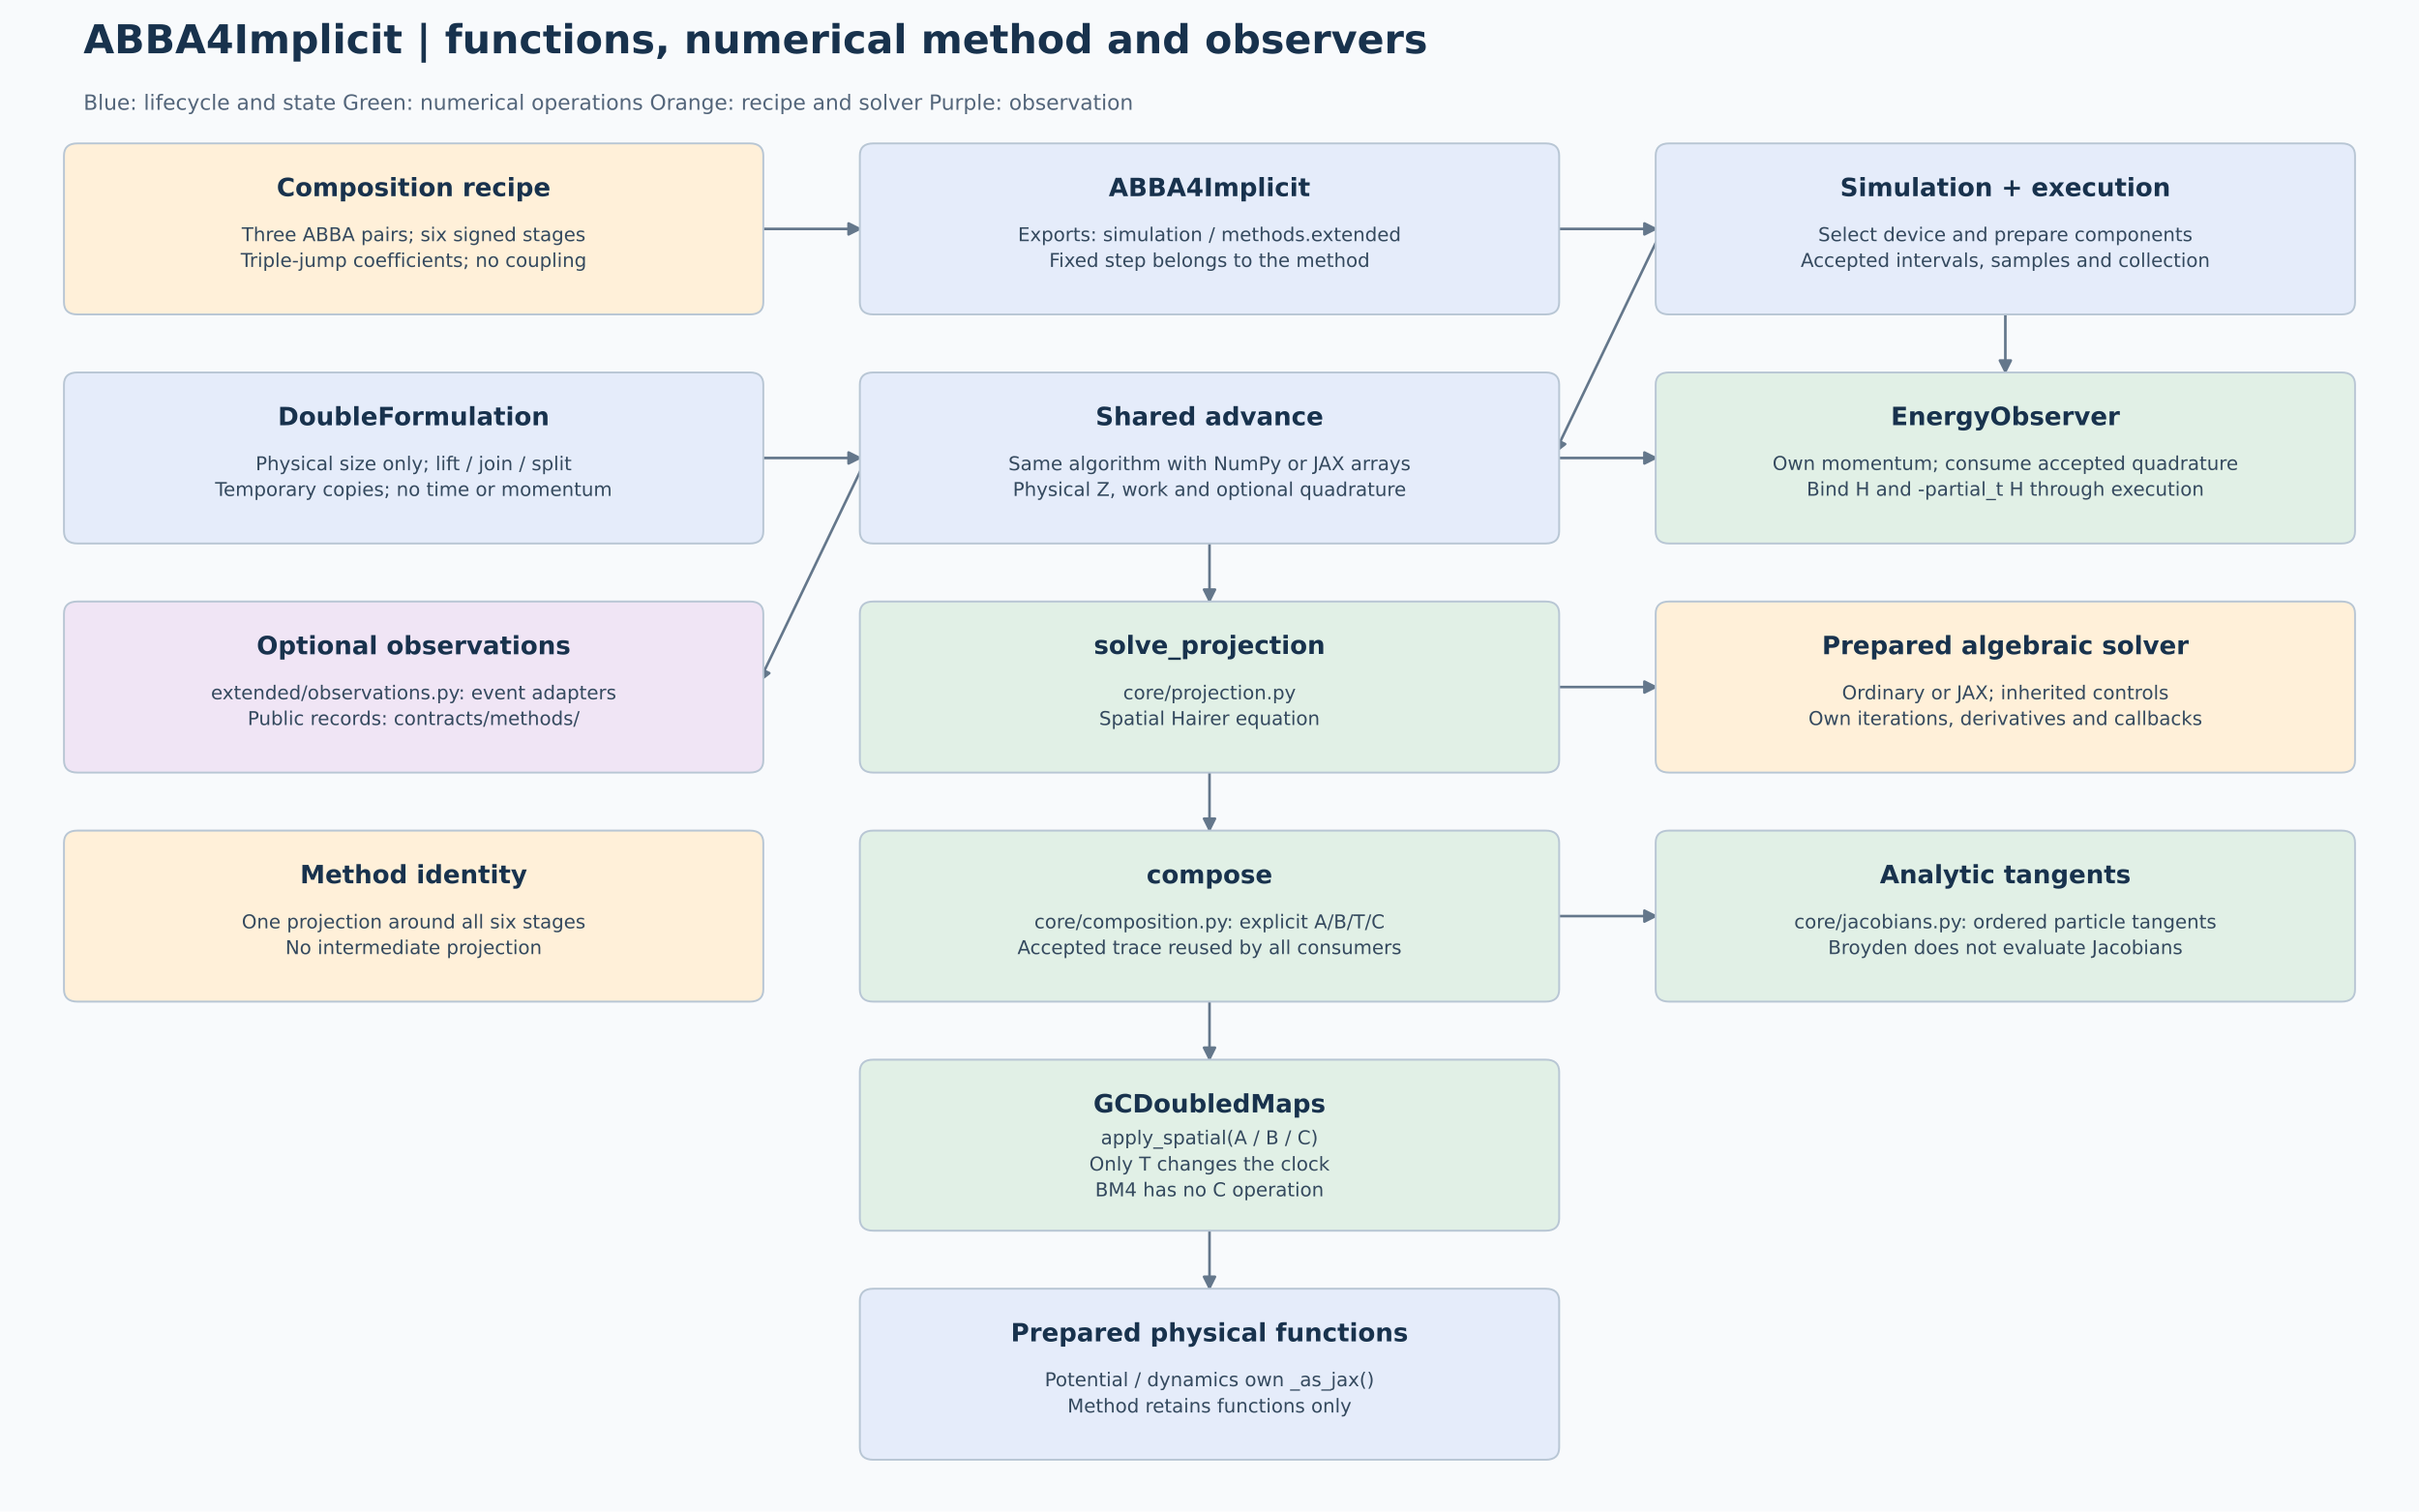
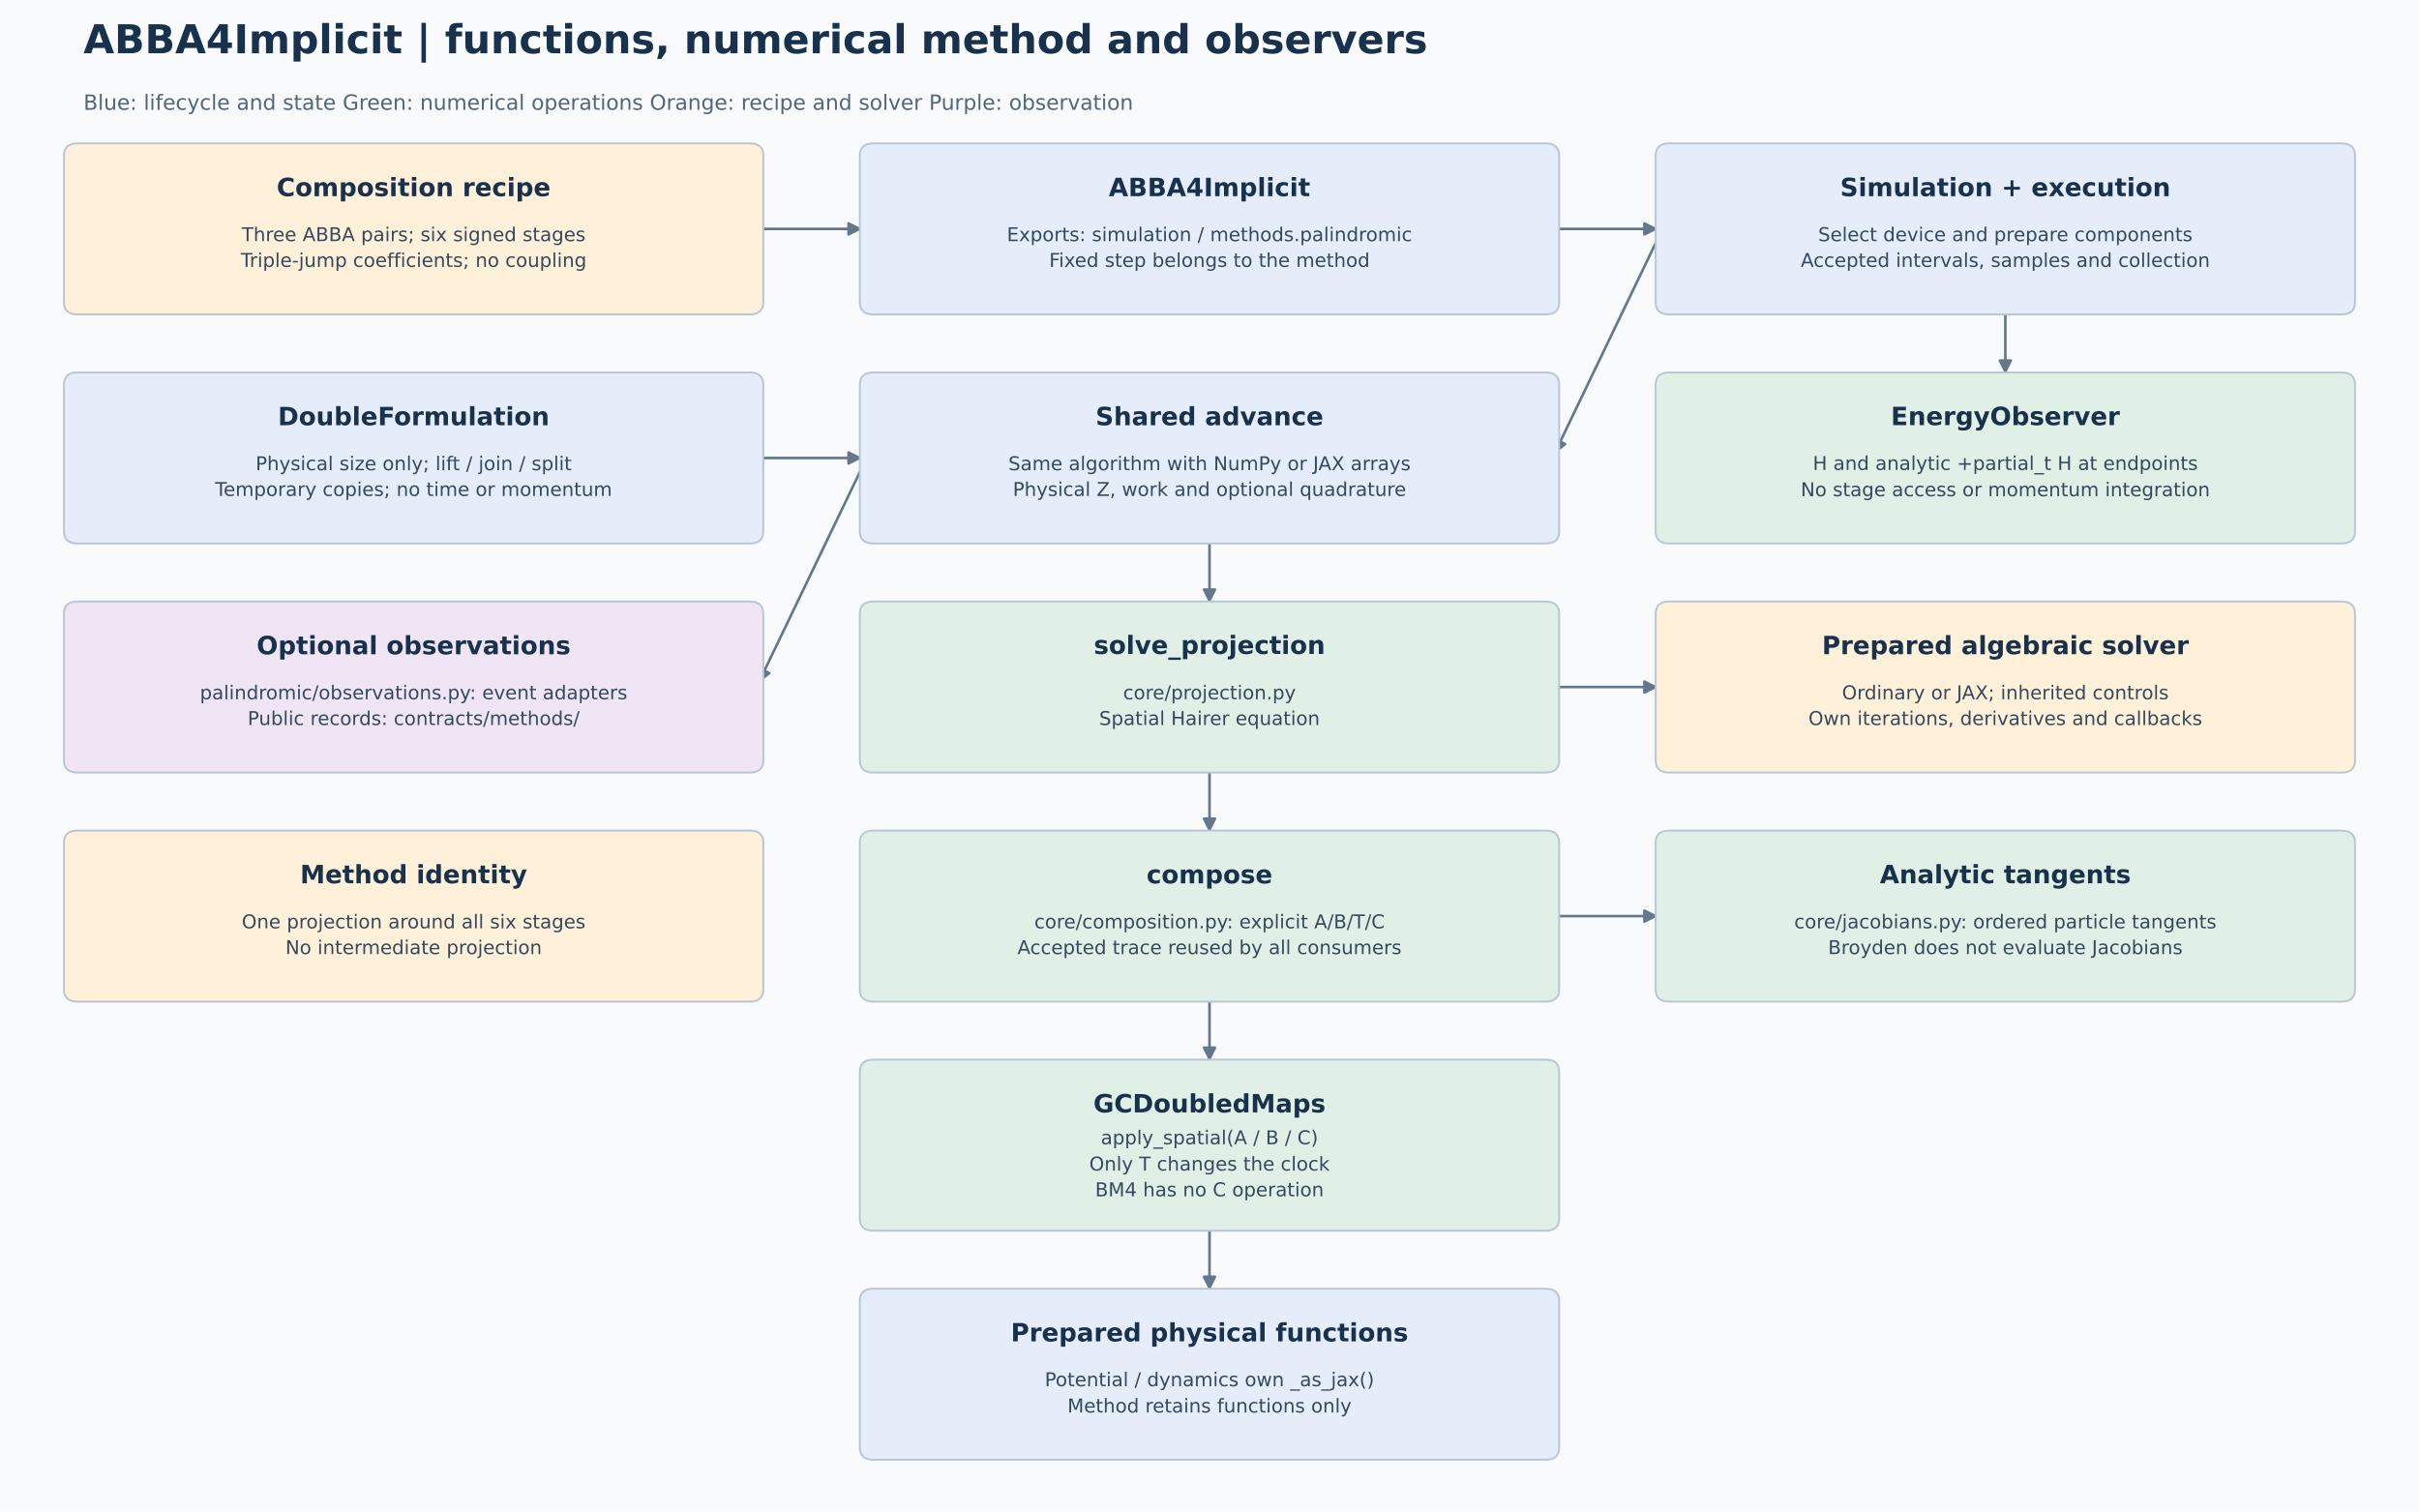
<svg xmlns="http://www.w3.org/2000/svg" width="1152pt" height="720pt" viewBox="0 0 1152 720" version="1.1">
  <defs>
    <style type="text/css">*{stroke-linejoin: round; stroke-linecap: butt}</style>
  </defs>
  <g id="figure_1">
    <g id="patch_1">
      <path d="M 0 720 L 1152 720 L 1152 0 L 0 0 z " style="fill: #f8fafc" />
    </g>
    <g id="axes_1">
      <g id="patch_2">
        <path d="M 362.288 109.039 Q 386.497 109.039 409.309 109.039 " clip-path="url(#pb098db616b)" style="fill: none; stroke: #64778b; stroke-width: 1.25; stroke-linecap: round" />
        <path d="M 404.109 106.439 L 409.309 109.039 L 404.109 111.639 z " clip-path="url(#pb098db616b)" style="fill: #64778b; stroke: #64778b; stroke-width: 1.25; stroke-linecap: round" />
      </g>
      <g id="patch_3">
        <path d="M 741.296 109.039 Q 765.505 109.039 788.317 109.039 " clip-path="url(#pb098db616b)" style="fill: none; stroke: #64778b; stroke-width: 1.25; stroke-linecap: round" />
        <path d="M 783.117 106.439 L 788.317 109.039 L 783.117 111.639 z " clip-path="url(#pb098db616b)" style="fill: #64778b; stroke: #64778b; stroke-width: 1.25; stroke-linecap: round" />
      </g>
      <g id="patch_4">
        <path d="M 790.847 110.841 Q 765.505 163.594 740.768 215.088 " clip-path="url(#pb098db616b)" style="fill: none; stroke: #64778b; stroke-width: 1.25; stroke-linecap: round" />
        <path d="M 745.363 211.527 L 740.768 215.088 L 740.676 209.275 z " clip-path="url(#pb098db616b)" style="fill: #64778b; stroke: #64778b; stroke-width: 1.25; stroke-linecap: round" />
      </g>
      <g id="patch_5">
        <path d="M 362.288 218.153 Q 386.497 218.153 409.309 218.153 " clip-path="url(#pb098db616b)" style="fill: none; stroke: #64778b; stroke-width: 1.25; stroke-linecap: round" />
        <path d="M 404.109 215.553 L 409.309 218.153 L 404.109 220.753 z " clip-path="url(#pb098db616b)" style="fill: #64778b; stroke: #64778b; stroke-width: 1.25; stroke-linecap: round" />
      </g>
      <g id="patch_6">
        <path d="M 576 257.976 Q 576 272.707 576 286.041 " clip-path="url(#pb098db616b)" style="fill: none; stroke: #64778b; stroke-width: 1.25; stroke-linecap: round" />
        <path d="M 578.6 280.841 L 576 286.041 L 573.4 280.841 z " clip-path="url(#pb098db616b)" style="fill: #64778b; stroke: #64778b; stroke-width: 1.25; stroke-linecap: round" />
      </g>
      <g id="patch_7">
        <path d="M 955.008 148.863 Q 955.008 163.594 955.008 176.928 " clip-path="url(#pb098db616b)" style="fill: none; stroke: #64778b; stroke-width: 1.25; stroke-linecap: round" />
        <path d="M 957.608 171.728 L 955.008 176.928 L 952.408 171.728 z " clip-path="url(#pb098db616b)" style="fill: #64778b; stroke: #64778b; stroke-width: 1.25; stroke-linecap: round" />
      </g>
      <g id="patch_8">
-         <path d="M 741.296 218.153 Q 765.505 218.153 788.317 218.153 " clip-path="url(#pb098db616b)" style="fill: none; stroke: #64778b; stroke-width: 1.25; stroke-linecap: round" />
-         <path d="M 783.117 215.553 L 788.317 218.153 L 783.117 220.753 z " clip-path="url(#pb098db616b)" style="fill: #64778b; stroke: #64778b; stroke-width: 1.25; stroke-linecap: round" />
-       </g>
-       <g id="patch_9">
        <path d="M 411.839 219.954 Q 386.497 272.708 361.76 324.202 " clip-path="url(#pb098db616b)" style="fill: none; stroke: #64778b; stroke-width: 1.25; stroke-linecap: round" />
        <path d="M 366.355 320.64 L 361.76 324.202 L 361.668 318.389 z " clip-path="url(#pb098db616b)" style="fill: #64778b; stroke: #64778b; stroke-width: 1.25; stroke-linecap: round" />
      </g>
-       <g id="patch_10">
+       <g id="patch_9">
        <path d="M 576 367.089 Q 576 381.821 576 395.155 " clip-path="url(#pb098db616b)" style="fill: none; stroke: #64778b; stroke-width: 1.25; stroke-linecap: round" />
        <path d="M 578.6 389.955 L 576 395.155 L 573.4 389.955 z " clip-path="url(#pb098db616b)" style="fill: #64778b; stroke: #64778b; stroke-width: 1.25; stroke-linecap: round" />
      </g>
-       <g id="patch_11">
+       <g id="patch_10">
        <path d="M 741.296 327.266 Q 765.505 327.266 788.317 327.266 " clip-path="url(#pb098db616b)" style="fill: none; stroke: #64778b; stroke-width: 1.25; stroke-linecap: round" />
        <path d="M 783.117 324.666 L 788.317 327.266 L 783.117 329.866 z " clip-path="url(#pb098db616b)" style="fill: #64778b; stroke: #64778b; stroke-width: 1.25; stroke-linecap: round" />
      </g>
-       <g id="patch_12">
+       <g id="patch_11">
        <path d="M 741.296 436.379 Q 765.505 436.379 788.317 436.379 " clip-path="url(#pb098db616b)" style="fill: none; stroke: #64778b; stroke-width: 1.25; stroke-linecap: round" />
        <path d="M 783.117 433.779 L 788.317 436.379 L 783.117 438.979 z " clip-path="url(#pb098db616b)" style="fill: #64778b; stroke: #64778b; stroke-width: 1.25; stroke-linecap: round" />
      </g>
-       <g id="patch_13">
+       <g id="patch_12">
        <path d="M 576 476.203 Q 576 490.934 576 504.268 " clip-path="url(#pb098db616b)" style="fill: none; stroke: #64778b; stroke-width: 1.25; stroke-linecap: round" />
        <path d="M 578.6 499.068 L 576 504.268 L 573.4 499.068 z " clip-path="url(#pb098db616b)" style="fill: #64778b; stroke: #64778b; stroke-width: 1.25; stroke-linecap: round" />
      </g>
-       <g id="patch_14">
+       <g id="patch_13">
        <path d="M 576 585.316 Q 576 600.048 576 613.382 " clip-path="url(#pb098db616b)" style="fill: none; stroke: #64778b; stroke-width: 1.25; stroke-linecap: round" />
        <path d="M 578.6 608.182 L 576 613.382 L 573.4 608.182 z " clip-path="url(#pb098db616b)" style="fill: #64778b; stroke: #64778b; stroke-width: 1.25; stroke-linecap: round" />
      </g>
+       <g id="patch_14">
+         <path d="M 36.922 149.775 L 357.062 149.775 Q 363.514 149.775 363.514 143.955 L 363.514 74.123 Q 363.514 68.304 357.062 68.304 L 36.922 68.304 Q 30.47 68.304 30.47 74.123 L 30.47 143.955 Q 30.47 149.775 36.922 149.775 z " clip-path="url(#pb098db616b)" style="fill: #fff0d9; stroke: #b8c6d4; stroke-width: 0.9; stroke-linejoin: miter" />
+       </g>
      <g id="patch_15">
-         <path d="M 36.922 149.775 L 357.062 149.775 Q 363.514 149.775 363.514 143.955 L 363.514 74.123 Q 363.514 68.304 357.062 68.304 L 36.922 68.304 Q 30.47 68.304 30.47 74.123 L 30.47 143.955 Q 30.47 149.775 36.922 149.775 z " clip-path="url(#pb098db616b)" style="fill: #fff0d9; stroke: #b8c6d4; stroke-width: 0.9; stroke-linejoin: miter" />
+         <path d="M 415.93 149.775 L 736.07 149.775 Q 742.522 149.775 742.522 143.955 L 742.522 74.123 Q 742.522 68.304 736.07 68.304 L 415.93 68.304 Q 409.478 68.304 409.478 74.123 L 409.478 143.955 Q 409.478 149.775 415.93 149.775 z " clip-path="url(#pb098db616b)" style="fill: #e5ecfa; stroke: #b8c6d4; stroke-width: 0.9; stroke-linejoin: miter" />
      </g>
      <g id="patch_16">
-         <path d="M 415.93 149.775 L 736.07 149.775 Q 742.522 149.775 742.522 143.955 L 742.522 74.123 Q 742.522 68.304 736.07 68.304 L 415.93 68.304 Q 409.478 68.304 409.478 74.123 L 409.478 143.955 Q 409.478 149.775 415.93 149.775 z " clip-path="url(#pb098db616b)" style="fill: #e5ecfa; stroke: #b8c6d4; stroke-width: 0.9; stroke-linejoin: miter" />
+         <path d="M 794.938 149.775 L 1115.078 149.775 Q 1121.53 149.775 1121.53 143.955 L 1121.53 74.123 Q 1121.53 68.304 1115.078 68.304 L 794.938 68.304 Q 788.486 68.304 788.486 74.123 L 788.486 143.955 Q 788.486 149.775 794.938 149.775 z " clip-path="url(#pb098db616b)" style="fill: #e5ecfa; stroke: #b8c6d4; stroke-width: 0.9; stroke-linejoin: miter" />
      </g>
      <g id="patch_17">
-         <path d="M 794.938 149.775 L 1115.078 149.775 Q 1121.53 149.775 1121.53 143.955 L 1121.53 74.123 Q 1121.53 68.304 1115.078 68.304 L 794.938 68.304 Q 788.486 68.304 788.486 74.123 L 788.486 143.955 Q 788.486 149.775 794.938 149.775 z " clip-path="url(#pb098db616b)" style="fill: #e5ecfa; stroke: #b8c6d4; stroke-width: 0.9; stroke-linejoin: miter" />
+         <path d="M 36.922 258.888 L 357.062 258.888 Q 363.514 258.888 363.514 253.069 L 363.514 183.236 Q 363.514 177.417 357.062 177.417 L 36.922 177.417 Q 30.47 177.417 30.47 183.236 L 30.47 253.069 Q 30.47 258.888 36.922 258.888 z " clip-path="url(#pb098db616b)" style="fill: #e5ecfa; stroke: #b8c6d4; stroke-width: 0.9; stroke-linejoin: miter" />
      </g>
      <g id="patch_18">
-         <path d="M 36.922 258.888 L 357.062 258.888 Q 363.514 258.888 363.514 253.069 L 363.514 183.236 Q 363.514 177.417 357.062 177.417 L 36.922 177.417 Q 30.47 177.417 30.47 183.236 L 30.47 253.069 Q 30.47 258.888 36.922 258.888 z " clip-path="url(#pb098db616b)" style="fill: #e5ecfa; stroke: #b8c6d4; stroke-width: 0.9; stroke-linejoin: miter" />
+         <path d="M 415.93 258.888 L 736.07 258.888 Q 742.522 258.888 742.522 253.069 L 742.522 183.236 Q 742.522 177.417 736.07 177.417 L 415.93 177.417 Q 409.478 177.417 409.478 183.236 L 409.478 253.069 Q 409.478 258.888 415.93 258.888 z " clip-path="url(#pb098db616b)" style="fill: #e5ecfa; stroke: #b8c6d4; stroke-width: 0.9; stroke-linejoin: miter" />
      </g>
      <g id="patch_19">
-         <path d="M 415.93 258.888 L 736.07 258.888 Q 742.522 258.888 742.522 253.069 L 742.522 183.236 Q 742.522 177.417 736.07 177.417 L 415.93 177.417 Q 409.478 177.417 409.478 183.236 L 409.478 253.069 Q 409.478 258.888 415.93 258.888 z " clip-path="url(#pb098db616b)" style="fill: #e5ecfa; stroke: #b8c6d4; stroke-width: 0.9; stroke-linejoin: miter" />
+         <path d="M 794.938 258.888 L 1115.078 258.888 Q 1121.53 258.888 1121.53 253.069 L 1121.53 183.236 Q 1121.53 177.417 1115.078 177.417 L 794.938 177.417 Q 788.486 177.417 788.486 183.236 L 788.486 253.069 Q 788.486 258.888 794.938 258.888 z " clip-path="url(#pb098db616b)" style="fill: #e1f0e6; stroke: #b8c6d4; stroke-width: 0.9; stroke-linejoin: miter" />
      </g>
      <g id="patch_20">
-         <path d="M 794.938 258.888 L 1115.078 258.888 Q 1121.53 258.888 1121.53 253.069 L 1121.53 183.236 Q 1121.53 177.417 1115.078 177.417 L 794.938 177.417 Q 788.486 177.417 788.486 183.236 L 788.486 253.069 Q 788.486 258.888 794.938 258.888 z " clip-path="url(#pb098db616b)" style="fill: #e1f0e6; stroke: #b8c6d4; stroke-width: 0.9; stroke-linejoin: miter" />
+         <path d="M 36.922 368.002 L 357.062 368.002 Q 363.514 368.002 363.514 362.182 L 363.514 292.35 Q 363.514 286.53 357.062 286.53 L 36.922 286.53 Q 30.47 286.53 30.47 292.35 L 30.47 362.182 Q 30.47 368.002 36.922 368.002 z " clip-path="url(#pb098db616b)" style="fill: #f0e5f5; stroke: #b8c6d4; stroke-width: 0.9; stroke-linejoin: miter" />
      </g>
      <g id="patch_21">
-         <path d="M 36.922 368.002 L 357.062 368.002 Q 363.514 368.002 363.514 362.182 L 363.514 292.35 Q 363.514 286.53 357.062 286.53 L 36.922 286.53 Q 30.47 286.53 30.47 292.35 L 30.47 362.182 Q 30.47 368.002 36.922 368.002 z " clip-path="url(#pb098db616b)" style="fill: #f0e5f5; stroke: #b8c6d4; stroke-width: 0.9; stroke-linejoin: miter" />
+         <path d="M 415.93 368.002 L 736.07 368.002 Q 742.522 368.002 742.522 362.182 L 742.522 292.35 Q 742.522 286.53 736.07 286.53 L 415.93 286.53 Q 409.478 286.53 409.478 292.35 L 409.478 362.182 Q 409.478 368.002 415.93 368.002 z " clip-path="url(#pb098db616b)" style="fill: #e1f0e6; stroke: #b8c6d4; stroke-width: 0.9; stroke-linejoin: miter" />
      </g>
      <g id="patch_22">
-         <path d="M 415.93 368.002 L 736.07 368.002 Q 742.522 368.002 742.522 362.182 L 742.522 292.35 Q 742.522 286.53 736.07 286.53 L 415.93 286.53 Q 409.478 286.53 409.478 292.35 L 409.478 362.182 Q 409.478 368.002 415.93 368.002 z " clip-path="url(#pb098db616b)" style="fill: #e1f0e6; stroke: #b8c6d4; stroke-width: 0.9; stroke-linejoin: miter" />
+         <path d="M 794.938 368.002 L 1115.078 368.002 Q 1121.53 368.002 1121.53 362.182 L 1121.53 292.35 Q 1121.53 286.53 1115.078 286.53 L 794.938 286.53 Q 788.486 286.53 788.486 292.35 L 788.486 362.182 Q 788.486 368.002 794.938 368.002 z " clip-path="url(#pb098db616b)" style="fill: #fff0d9; stroke: #b8c6d4; stroke-width: 0.9; stroke-linejoin: miter" />
      </g>
      <g id="patch_23">
-         <path d="M 794.938 368.002 L 1115.078 368.002 Q 1121.53 368.002 1121.53 362.182 L 1121.53 292.35 Q 1121.53 286.53 1115.078 286.53 L 794.938 286.53 Q 788.486 286.53 788.486 292.35 L 788.486 362.182 Q 788.486 368.002 794.938 368.002 z " clip-path="url(#pb098db616b)" style="fill: #fff0d9; stroke: #b8c6d4; stroke-width: 0.9; stroke-linejoin: miter" />
+         <path d="M 36.922 477.115 L 357.062 477.115 Q 363.514 477.115 363.514 471.296 L 363.514 401.463 Q 363.514 395.644 357.062 395.644 L 36.922 395.644 Q 30.47 395.644 30.47 401.463 L 30.47 471.296 Q 30.47 477.115 36.922 477.115 z " clip-path="url(#pb098db616b)" style="fill: #fff0d9; stroke: #b8c6d4; stroke-width: 0.9; stroke-linejoin: miter" />
      </g>
      <g id="patch_24">
-         <path d="M 36.922 477.115 L 357.062 477.115 Q 363.514 477.115 363.514 471.296 L 363.514 401.463 Q 363.514 395.644 357.062 395.644 L 36.922 395.644 Q 30.47 395.644 30.47 401.463 L 30.47 471.296 Q 30.47 477.115 36.922 477.115 z " clip-path="url(#pb098db616b)" style="fill: #fff0d9; stroke: #b8c6d4; stroke-width: 0.9; stroke-linejoin: miter" />
+         <path d="M 415.93 477.115 L 736.07 477.115 Q 742.522 477.115 742.522 471.296 L 742.522 401.463 Q 742.522 395.644 736.07 395.644 L 415.93 395.644 Q 409.478 395.644 409.478 401.463 L 409.478 471.296 Q 409.478 477.115 415.93 477.115 z " clip-path="url(#pb098db616b)" style="fill: #e1f0e6; stroke: #b8c6d4; stroke-width: 0.9; stroke-linejoin: miter" />
      </g>
      <g id="patch_25">
-         <path d="M 415.93 477.115 L 736.07 477.115 Q 742.522 477.115 742.522 471.296 L 742.522 401.463 Q 742.522 395.644 736.07 395.644 L 415.93 395.644 Q 409.478 395.644 409.478 401.463 L 409.478 471.296 Q 409.478 477.115 415.93 477.115 z " clip-path="url(#pb098db616b)" style="fill: #e1f0e6; stroke: #b8c6d4; stroke-width: 0.9; stroke-linejoin: miter" />
+         <path d="M 794.938 477.115 L 1115.078 477.115 Q 1121.53 477.115 1121.53 471.296 L 1121.53 401.463 Q 1121.53 395.644 1115.078 395.644 L 794.938 395.644 Q 788.486 395.644 788.486 401.463 L 788.486 471.296 Q 788.486 477.115 794.938 477.115 z " clip-path="url(#pb098db616b)" style="fill: #e1f0e6; stroke: #b8c6d4; stroke-width: 0.9; stroke-linejoin: miter" />
      </g>
      <g id="patch_26">
-         <path d="M 794.938 477.115 L 1115.078 477.115 Q 1121.53 477.115 1121.53 471.296 L 1121.53 401.463 Q 1121.53 395.644 1115.078 395.644 L 794.938 395.644 Q 788.486 395.644 788.486 401.463 L 788.486 471.296 Q 788.486 477.115 794.938 477.115 z " clip-path="url(#pb098db616b)" style="fill: #e1f0e6; stroke: #b8c6d4; stroke-width: 0.9; stroke-linejoin: miter" />
+         <path d="M 415.93 586.228 L 736.07 586.228 Q 742.522 586.228 742.522 580.409 L 742.522 510.576 Q 742.522 504.757 736.07 504.757 L 415.93 504.757 Q 409.478 504.757 409.478 510.576 L 409.478 580.409 Q 409.478 586.228 415.93 586.228 z " clip-path="url(#pb098db616b)" style="fill: #e1f0e6; stroke: #b8c6d4; stroke-width: 0.9; stroke-linejoin: miter" />
      </g>
      <g id="patch_27">
-         <path d="M 415.93 586.228 L 736.07 586.228 Q 742.522 586.228 742.522 580.409 L 742.522 510.576 Q 742.522 504.757 736.07 504.757 L 415.93 504.757 Q 409.478 504.757 409.478 510.576 L 409.478 580.409 Q 409.478 586.228 415.93 586.228 z " clip-path="url(#pb098db616b)" style="fill: #e1f0e6; stroke: #b8c6d4; stroke-width: 0.9; stroke-linejoin: miter" />
-       </g>
-       <g id="patch_28">
        <path d="M 415.93 695.342 L 736.07 695.342 Q 742.522 695.342 742.522 689.522 L 742.522 619.69 Q 742.522 613.871 736.07 613.871 L 415.93 613.871 Q 409.478 613.871 409.478 619.69 L 409.478 689.522 Q 409.478 695.342 415.93 695.342 z " clip-path="url(#pb098db616b)" style="fill: #e5ecfa; stroke: #b8c6d4; stroke-width: 0.9; stroke-linejoin: miter" />
      </g>
      <g id="text_1">
        <text style="font-weight: 700; font-size: 19px; font-family: 'DejaVu Sans', 'Bitstream Vera Sans', 'Computer Modern Sans Serif', 'Lucida Grande', 'Verdana', 'Geneva', 'Lucid', 'Arial', 'Helvetica', 'Avant Garde', sans-serif; text-anchor: start; fill: #18324d" x="39.744" y="25.386" transform="rotate(-0 39.744 25.38557)">ABBA4Implicit | functions, numerical method and observers</text>
      </g>
      <g id="text_2">
        <text style="font-size: 10px; font-family: 'DejaVu Sans', 'Bitstream Vera Sans', 'Computer Modern Sans Serif', 'Lucida Grande', 'Verdana', 'Geneva', 'Lucid', 'Arial', 'Helvetica', 'Avant Garde', sans-serif; text-anchor: start; fill: #53657a" x="39.744" y="52.3" transform="rotate(-0 39.744 52.30021)">Blue: lifecycle and state    Green: numerical operations    Orange: recipe and solver    Purple: observation</text>
      </g>
      <g id="text_3">
        <text style="font-weight: 700; font-size: 12px; font-family: 'DejaVu Sans', 'Bitstream Vera Sans', 'Computer Modern Sans Serif', 'Lucida Grande', 'Verdana', 'Geneva', 'Lucid', 'Arial', 'Helvetica', 'Avant Garde', sans-serif; text-anchor: middle; fill: #18324d" x="196.992" y="93.437" transform="rotate(-0 196.992 93.43744)">Composition recipe</text>
      </g>
      <g id="text_4">
        <text style="font-size: 9.1px; font-family: 'DejaVu Sans', 'Bitstream Vera Sans', 'Computer Modern Sans Serif', 'Lucida Grande', 'Verdana', 'Geneva', 'Lucid', 'Arial', 'Helvetica', 'Avant Garde', sans-serif; fill: #34495e" transform="translate(115.1261 114.8745)">Three ABBA pairs; six signed stages</text>
        <text style="font-size: 9.1px; font-family: 'DejaVu Sans', 'Bitstream Vera Sans', 'Computer Modern Sans Serif', 'Lucida Grande', 'Verdana', 'Geneva', 'Lucid', 'Arial', 'Helvetica', 'Avant Garde', sans-serif; fill: #34495e" transform="translate(114.6349 127.1389)">Triple-jump coefficients; no coupling</text>
      </g>
      <g id="text_5">
        <text style="font-weight: 700; font-size: 12px; font-family: 'DejaVu Sans', 'Bitstream Vera Sans', 'Computer Modern Sans Serif', 'Lucida Grande', 'Verdana', 'Geneva', 'Lucid', 'Arial', 'Helvetica', 'Avant Garde', sans-serif; text-anchor: middle; fill: #18324d" x="576" y="93.437" transform="rotate(-0 576 93.43744)">ABBA4Implicit</text>
      </g>
      <g id="text_6">
-         <text style="font-size: 9.1px; font-family: 'DejaVu Sans', 'Bitstream Vera Sans', 'Computer Modern Sans Serif', 'Lucida Grande', 'Verdana', 'Geneva', 'Lucid', 'Arial', 'Helvetica', 'Avant Garde', sans-serif; fill: #34495e" transform="translate(484.7689 114.8745)">Exports: simulation / methods.extended</text>
+         <text style="font-size: 9.1px; font-family: 'DejaVu Sans', 'Bitstream Vera Sans', 'Computer Modern Sans Serif', 'Lucida Grande', 'Verdana', 'Geneva', 'Lucid', 'Arial', 'Helvetica', 'Avant Garde', sans-serif; fill: #34495e" transform="translate(479.4988 114.8745)">Exports: simulation / methods.palindromic</text>
        <text style="font-size: 9.1px; font-family: 'DejaVu Sans', 'Bitstream Vera Sans', 'Computer Modern Sans Serif', 'Lucida Grande', 'Verdana', 'Geneva', 'Lucid', 'Arial', 'Helvetica', 'Avant Garde', sans-serif; fill: #34495e" transform="translate(499.6524 127.1389)">Fixed step belongs to the method</text>
      </g>
      <g id="text_7">
        <text style="font-weight: 700; font-size: 12px; font-family: 'DejaVu Sans', 'Bitstream Vera Sans', 'Computer Modern Sans Serif', 'Lucida Grande', 'Verdana', 'Geneva', 'Lucid', 'Arial', 'Helvetica', 'Avant Garde', sans-serif; text-anchor: middle; fill: #18324d" x="955.008" y="93.437" transform="rotate(-0 955.008 93.43744)">Simulation + execution</text>
      </g>
      <g id="text_8">
        <text style="font-size: 9.1px; font-family: 'DejaVu Sans', 'Bitstream Vera Sans', 'Computer Modern Sans Serif', 'Lucida Grande', 'Verdana', 'Geneva', 'Lucid', 'Arial', 'Helvetica', 'Avant Garde', sans-serif; fill: #34495e" transform="translate(865.8671 114.8745)">Select device and prepare components</text>
        <text style="font-size: 9.1px; font-family: 'DejaVu Sans', 'Bitstream Vera Sans', 'Computer Modern Sans Serif', 'Lucida Grande', 'Verdana', 'Geneva', 'Lucid', 'Arial', 'Helvetica', 'Avant Garde', sans-serif; fill: #34495e" transform="translate(857.5598 127.1389)">Accepted intervals, samples and collection</text>
      </g>
      <g id="text_9">
        <text style="font-weight: 700; font-size: 12px; font-family: 'DejaVu Sans', 'Bitstream Vera Sans', 'Computer Modern Sans Serif', 'Lucida Grande', 'Verdana', 'Geneva', 'Lucid', 'Arial', 'Helvetica', 'Avant Garde', sans-serif; text-anchor: middle; fill: #18324d" x="196.992" y="202.551" transform="rotate(-0 196.992 202.5508)">DoubleFormulation</text>
      </g>
      <g id="text_10">
        <text style="font-size: 9.1px; font-family: 'DejaVu Sans', 'Bitstream Vera Sans', 'Computer Modern Sans Serif', 'Lucida Grande', 'Verdana', 'Geneva', 'Lucid', 'Arial', 'Helvetica', 'Avant Garde', sans-serif; fill: #34495e" transform="translate(121.7158 223.9879)">Physical size only; lift / join / split</text>
        <text style="font-size: 9.1px; font-family: 'DejaVu Sans', 'Bitstream Vera Sans', 'Computer Modern Sans Serif', 'Lucida Grande', 'Verdana', 'Geneva', 'Lucid', 'Arial', 'Helvetica', 'Avant Garde', sans-serif; fill: #34495e" transform="translate(102.4565 236.2523)">Temporary copies; no time or momentum</text>
      </g>
      <g id="text_11">
        <text style="font-weight: 700; font-size: 12px; font-family: 'DejaVu Sans', 'Bitstream Vera Sans', 'Computer Modern Sans Serif', 'Lucida Grande', 'Verdana', 'Geneva', 'Lucid', 'Arial', 'Helvetica', 'Avant Garde', sans-serif; text-anchor: middle; fill: #18324d" x="576" y="202.551" transform="rotate(-0 576 202.5508)">Shared advance</text>
      </g>
      <g id="text_12">
        <text style="font-size: 9.1px; font-family: 'DejaVu Sans', 'Bitstream Vera Sans', 'Computer Modern Sans Serif', 'Lucida Grande', 'Verdana', 'Geneva', 'Lucid', 'Arial', 'Helvetica', 'Avant Garde', sans-serif; fill: #34495e" transform="translate(480.2005 223.9879)">Same algorithm with NumPy or JAX arrays</text>
        <text style="font-size: 9.1px; font-family: 'DejaVu Sans', 'Bitstream Vera Sans', 'Computer Modern Sans Serif', 'Lucida Grande', 'Verdana', 'Geneva', 'Lucid', 'Arial', 'Helvetica', 'Avant Garde', sans-serif; fill: #34495e" transform="translate(482.3446 236.2523)">Physical Z, work and optional quadrature</text>
      </g>
      <g id="text_13">
        <text style="font-weight: 700; font-size: 12px; font-family: 'DejaVu Sans', 'Bitstream Vera Sans', 'Computer Modern Sans Serif', 'Lucida Grande', 'Verdana', 'Geneva', 'Lucid', 'Arial', 'Helvetica', 'Avant Garde', sans-serif; text-anchor: middle; fill: #18324d" x="955.008" y="202.504" transform="rotate(-0 955.008 202.504)">EnergyObserver</text>
      </g>
      <g id="text_14">
-         <text style="font-size: 9.1px; font-family: 'DejaVu Sans', 'Bitstream Vera Sans', 'Computer Modern Sans Serif', 'Lucida Grande', 'Verdana', 'Geneva', 'Lucid', 'Arial', 'Helvetica', 'Avant Garde', sans-serif; fill: #34495e" transform="translate(844.1245 223.8614)">Own momentum; consume accepted quadrature</text>
-         <text style="font-size: 9.1px; font-family: 'DejaVu Sans', 'Bitstream Vera Sans', 'Computer Modern Sans Serif', 'Lucida Grande', 'Verdana', 'Geneva', 'Lucid', 'Arial', 'Helvetica', 'Avant Garde', sans-serif; fill: #34495e" transform="translate(860.3758 236.1257)">Bind H and -partial_t H through execution</text>
+         <text style="font-size: 9.1px; font-family: 'DejaVu Sans', 'Bitstream Vera Sans', 'Computer Modern Sans Serif', 'Lucida Grande', 'Verdana', 'Geneva', 'Lucid', 'Arial', 'Helvetica', 'Avant Garde', sans-serif; fill: #34495e" transform="translate(863.3241 223.8614)">H and analytic +partial_t H at endpoints</text>
+         <text style="font-size: 9.1px; font-family: 'DejaVu Sans', 'Bitstream Vera Sans', 'Computer Modern Sans Serif', 'Lucida Grande', 'Verdana', 'Geneva', 'Lucid', 'Arial', 'Helvetica', 'Avant Garde', sans-serif; fill: #34495e" transform="translate(857.5484 236.3788)">No stage access or momentum integration</text>
      </g>
      <g id="text_15">
        <text style="font-weight: 700; font-size: 12px; font-family: 'DejaVu Sans', 'Bitstream Vera Sans', 'Computer Modern Sans Serif', 'Lucida Grande', 'Verdana', 'Geneva', 'Lucid', 'Arial', 'Helvetica', 'Avant Garde', sans-serif; text-anchor: middle; fill: #18324d" x="196.992" y="311.664" transform="rotate(-0 196.992 311.6642)">Optional observations</text>
      </g>
      <g id="text_16">
-         <text style="font-size: 9.1px; font-family: 'DejaVu Sans', 'Bitstream Vera Sans', 'Computer Modern Sans Serif', 'Lucida Grande', 'Verdana', 'Geneva', 'Lucid', 'Arial', 'Helvetica', 'Avant Garde', sans-serif; fill: #34495e" transform="translate(100.4623 333.1013)">extended/observations.py: event adapters</text>
+         <text style="font-size: 9.1px; font-family: 'DejaVu Sans', 'Bitstream Vera Sans', 'Computer Modern Sans Serif', 'Lucida Grande', 'Verdana', 'Geneva', 'Lucid', 'Arial', 'Helvetica', 'Avant Garde', sans-serif; fill: #34495e" transform="translate(95.19215 333.1013)">palindromic/observations.py: event adapters</text>
        <text style="font-size: 9.1px; font-family: 'DejaVu Sans', 'Bitstream Vera Sans', 'Computer Modern Sans Serif', 'Lucida Grande', 'Verdana', 'Geneva', 'Lucid', 'Arial', 'Helvetica', 'Avant Garde', sans-serif; fill: #34495e" transform="translate(117.923 345.3657)">Public records: contracts/methods/</text>
      </g>
      <g id="text_17">
        <text style="font-weight: 700; font-size: 12px; font-family: 'DejaVu Sans', 'Bitstream Vera Sans', 'Computer Modern Sans Serif', 'Lucida Grande', 'Verdana', 'Geneva', 'Lucid', 'Arial', 'Helvetica', 'Avant Garde', sans-serif; text-anchor: middle; fill: #18324d" x="576" y="311.497" transform="rotate(-0 576 311.4974)">solve_projection</text>
      </g>
      <g id="text_18">
        <text style="font-size: 9.1px; font-family: 'DejaVu Sans', 'Bitstream Vera Sans', 'Computer Modern Sans Serif', 'Lucida Grande', 'Verdana', 'Geneva', 'Lucid', 'Arial', 'Helvetica', 'Avant Garde', sans-serif; fill: #34495e" transform="translate(534.8644 333.1013)">core/projection.py</text>
        <text style="font-size: 9.1px; font-family: 'DejaVu Sans', 'Bitstream Vera Sans', 'Computer Modern Sans Serif', 'Lucida Grande', 'Verdana', 'Geneva', 'Lucid', 'Arial', 'Helvetica', 'Avant Garde', sans-serif; fill: #34495e" transform="translate(523.4546 345.3657)">Spatial Hairer equation</text>
      </g>
      <g id="text_19">
        <text style="font-weight: 700; font-size: 12px; font-family: 'DejaVu Sans', 'Bitstream Vera Sans', 'Computer Modern Sans Serif', 'Lucida Grande', 'Verdana', 'Geneva', 'Lucid', 'Arial', 'Helvetica', 'Avant Garde', sans-serif; text-anchor: middle; fill: #18324d" x="955.008" y="311.617" transform="rotate(-0 955.008 311.6174)">Prepared algebraic solver</text>
      </g>
      <g id="text_20">
        <text style="font-size: 9.1px; font-family: 'DejaVu Sans', 'Bitstream Vera Sans', 'Computer Modern Sans Serif', 'Lucida Grande', 'Verdana', 'Geneva', 'Lucid', 'Arial', 'Helvetica', 'Avant Garde', sans-serif; fill: #34495e" transform="translate(877.2073 333.1013)">Ordinary or JAX; inherited controls</text>
        <text style="font-size: 9.1px; font-family: 'DejaVu Sans', 'Bitstream Vera Sans', 'Computer Modern Sans Serif', 'Lucida Grande', 'Verdana', 'Geneva', 'Lucid', 'Arial', 'Helvetica', 'Avant Garde', sans-serif; fill: #34495e" transform="translate(861.2225 345.3657)">Own iterations, derivatives and callbacks</text>
      </g>
      <g id="text_21">
        <text style="font-weight: 700; font-size: 12px; font-family: 'DejaVu Sans', 'Bitstream Vera Sans', 'Computer Modern Sans Serif', 'Lucida Grande', 'Verdana', 'Geneva', 'Lucid', 'Arial', 'Helvetica', 'Avant Garde', sans-serif; text-anchor: middle; fill: #18324d" x="196.992" y="420.731" transform="rotate(-0 196.992 420.7308)">Method identity</text>
      </g>
      <g id="text_22">
        <text style="font-size: 9.1px; font-family: 'DejaVu Sans', 'Bitstream Vera Sans', 'Computer Modern Sans Serif', 'Lucida Grande', 'Verdana', 'Geneva', 'Lucid', 'Arial', 'Helvetica', 'Avant Garde', sans-serif; fill: #34495e" transform="translate(115.1347 442.2147)">One projection around all six stages</text>
        <text style="font-size: 9.1px; font-family: 'DejaVu Sans', 'Bitstream Vera Sans', 'Computer Modern Sans Serif', 'Lucida Grande', 'Verdana', 'Geneva', 'Lucid', 'Arial', 'Helvetica', 'Avant Garde', sans-serif; fill: #34495e" transform="translate(135.9125 454.4791)">No intermediate projection</text>
      </g>
      <g id="text_23">
        <text style="font-weight: 700; font-size: 12px; font-family: 'DejaVu Sans', 'Bitstream Vera Sans', 'Computer Modern Sans Serif', 'Lucida Grande', 'Verdana', 'Geneva', 'Lucid', 'Arial', 'Helvetica', 'Avant Garde', sans-serif; text-anchor: middle; fill: #18324d" x="576" y="420.778" transform="rotate(-0 576 420.7776)">compose</text>
      </g>
      <g id="text_24">
        <text style="font-size: 9.1px; font-family: 'DejaVu Sans', 'Bitstream Vera Sans', 'Computer Modern Sans Serif', 'Lucida Grande', 'Verdana', 'Geneva', 'Lucid', 'Arial', 'Helvetica', 'Avant Garde', sans-serif; fill: #34495e" transform="translate(492.5829 442.2147)">core/composition.py: explicit A/B/T/C</text>
        <text style="font-size: 9.1px; font-family: 'DejaVu Sans', 'Bitstream Vera Sans', 'Computer Modern Sans Serif', 'Lucida Grande', 'Verdana', 'Geneva', 'Lucid', 'Arial', 'Helvetica', 'Avant Garde', sans-serif; fill: #34495e" transform="translate(484.5258 454.4791)">Accepted trace reused by all consumers</text>
      </g>
      <g id="text_25">
        <text style="font-weight: 700; font-size: 12px; font-family: 'DejaVu Sans', 'Bitstream Vera Sans', 'Computer Modern Sans Serif', 'Lucida Grande', 'Verdana', 'Geneva', 'Lucid', 'Arial', 'Helvetica', 'Avant Garde', sans-serif; text-anchor: middle; fill: #18324d" x="955.008" y="420.731" transform="rotate(-0 955.008 420.7308)">Analytic tangents</text>
      </g>
      <g id="text_26">
        <text style="font-size: 9.1px; font-family: 'DejaVu Sans', 'Bitstream Vera Sans', 'Computer Modern Sans Serif', 'Lucida Grande', 'Verdana', 'Geneva', 'Lucid', 'Arial', 'Helvetica', 'Avant Garde', sans-serif; fill: #34495e" transform="translate(854.4587 442.2147)">core/jacobians.py: ordered particle tangents</text>
        <text style="font-size: 9.1px; font-family: 'DejaVu Sans', 'Bitstream Vera Sans', 'Computer Modern Sans Serif', 'Lucida Grande', 'Verdana', 'Geneva', 'Lucid', 'Arial', 'Helvetica', 'Avant Garde', sans-serif; fill: #34495e" transform="translate(870.5799 454.4791)">Broyden does not evaluate Jacobians</text>
      </g>
      <g id="text_27">
        <text style="font-weight: 700; font-size: 12px; font-family: 'DejaVu Sans', 'Bitstream Vera Sans', 'Computer Modern Sans Serif', 'Lucida Grande', 'Verdana', 'Geneva', 'Lucid', 'Arial', 'Helvetica', 'Avant Garde', sans-serif; text-anchor: middle; fill: #18324d" x="576" y="529.891" transform="rotate(-0 576 529.891)">GCDoubledMaps</text>
      </g>
      <g id="text_28">
        <text style="font-size: 9.1px; font-family: 'DejaVu Sans', 'Bitstream Vera Sans', 'Computer Modern Sans Serif', 'Lucida Grande', 'Verdana', 'Geneva', 'Lucid', 'Arial', 'Helvetica', 'Avant Garde', sans-serif; fill: #34495e" transform="translate(524.2437 545.0694)">apply_spatial(A / B / C)</text>
        <text style="font-size: 9.1px; font-family: 'DejaVu Sans', 'Bitstream Vera Sans', 'Computer Modern Sans Serif', 'Lucida Grande', 'Verdana', 'Geneva', 'Lucid', 'Arial', 'Helvetica', 'Avant Garde', sans-serif; fill: #34495e" transform="translate(518.7454 557.5869)">Only T changes the clock</text>
        <text style="font-size: 9.1px; font-family: 'DejaVu Sans', 'Bitstream Vera Sans', 'Computer Modern Sans Serif', 'Lucida Grande', 'Verdana', 'Geneva', 'Lucid', 'Arial', 'Helvetica', 'Avant Garde', sans-serif; fill: #34495e" transform="translate(521.5401 569.8512)">BM4 has no C operation</text>
      </g>
      <g id="text_29">
        <text style="font-weight: 700; font-size: 12px; font-family: 'DejaVu Sans', 'Bitstream Vera Sans', 'Computer Modern Sans Serif', 'Lucida Grande', 'Verdana', 'Geneva', 'Lucid', 'Arial', 'Helvetica', 'Avant Garde', sans-serif; text-anchor: middle; fill: #18324d" x="576" y="638.958" transform="rotate(-0 576 638.9576)">Prepared physical functions</text>
      </g>
      <g id="text_30">
        <text style="font-size: 9.1px; font-family: 'DejaVu Sans', 'Bitstream Vera Sans', 'Computer Modern Sans Serif', 'Lucida Grande', 'Verdana', 'Geneva', 'Lucid', 'Arial', 'Helvetica', 'Avant Garde', sans-serif; fill: #34495e" transform="translate(497.5388 660.315)">Potential / dynamics own _as_jax()</text>
        <text style="font-size: 9.1px; font-family: 'DejaVu Sans', 'Bitstream Vera Sans', 'Computer Modern Sans Serif', 'Lucida Grande', 'Verdana', 'Geneva', 'Lucid', 'Arial', 'Helvetica', 'Avant Garde', sans-serif; fill: #34495e" transform="translate(508.3579 672.8324)">Method retains functions only</text>
      </g>
    </g>
  </g>
  <defs>
    <clipPath id="pb098db616b">
      <rect x="11.52" y="7.2" width="1128.96" height="705.6" />
    </clipPath>
  </defs>
</svg>
